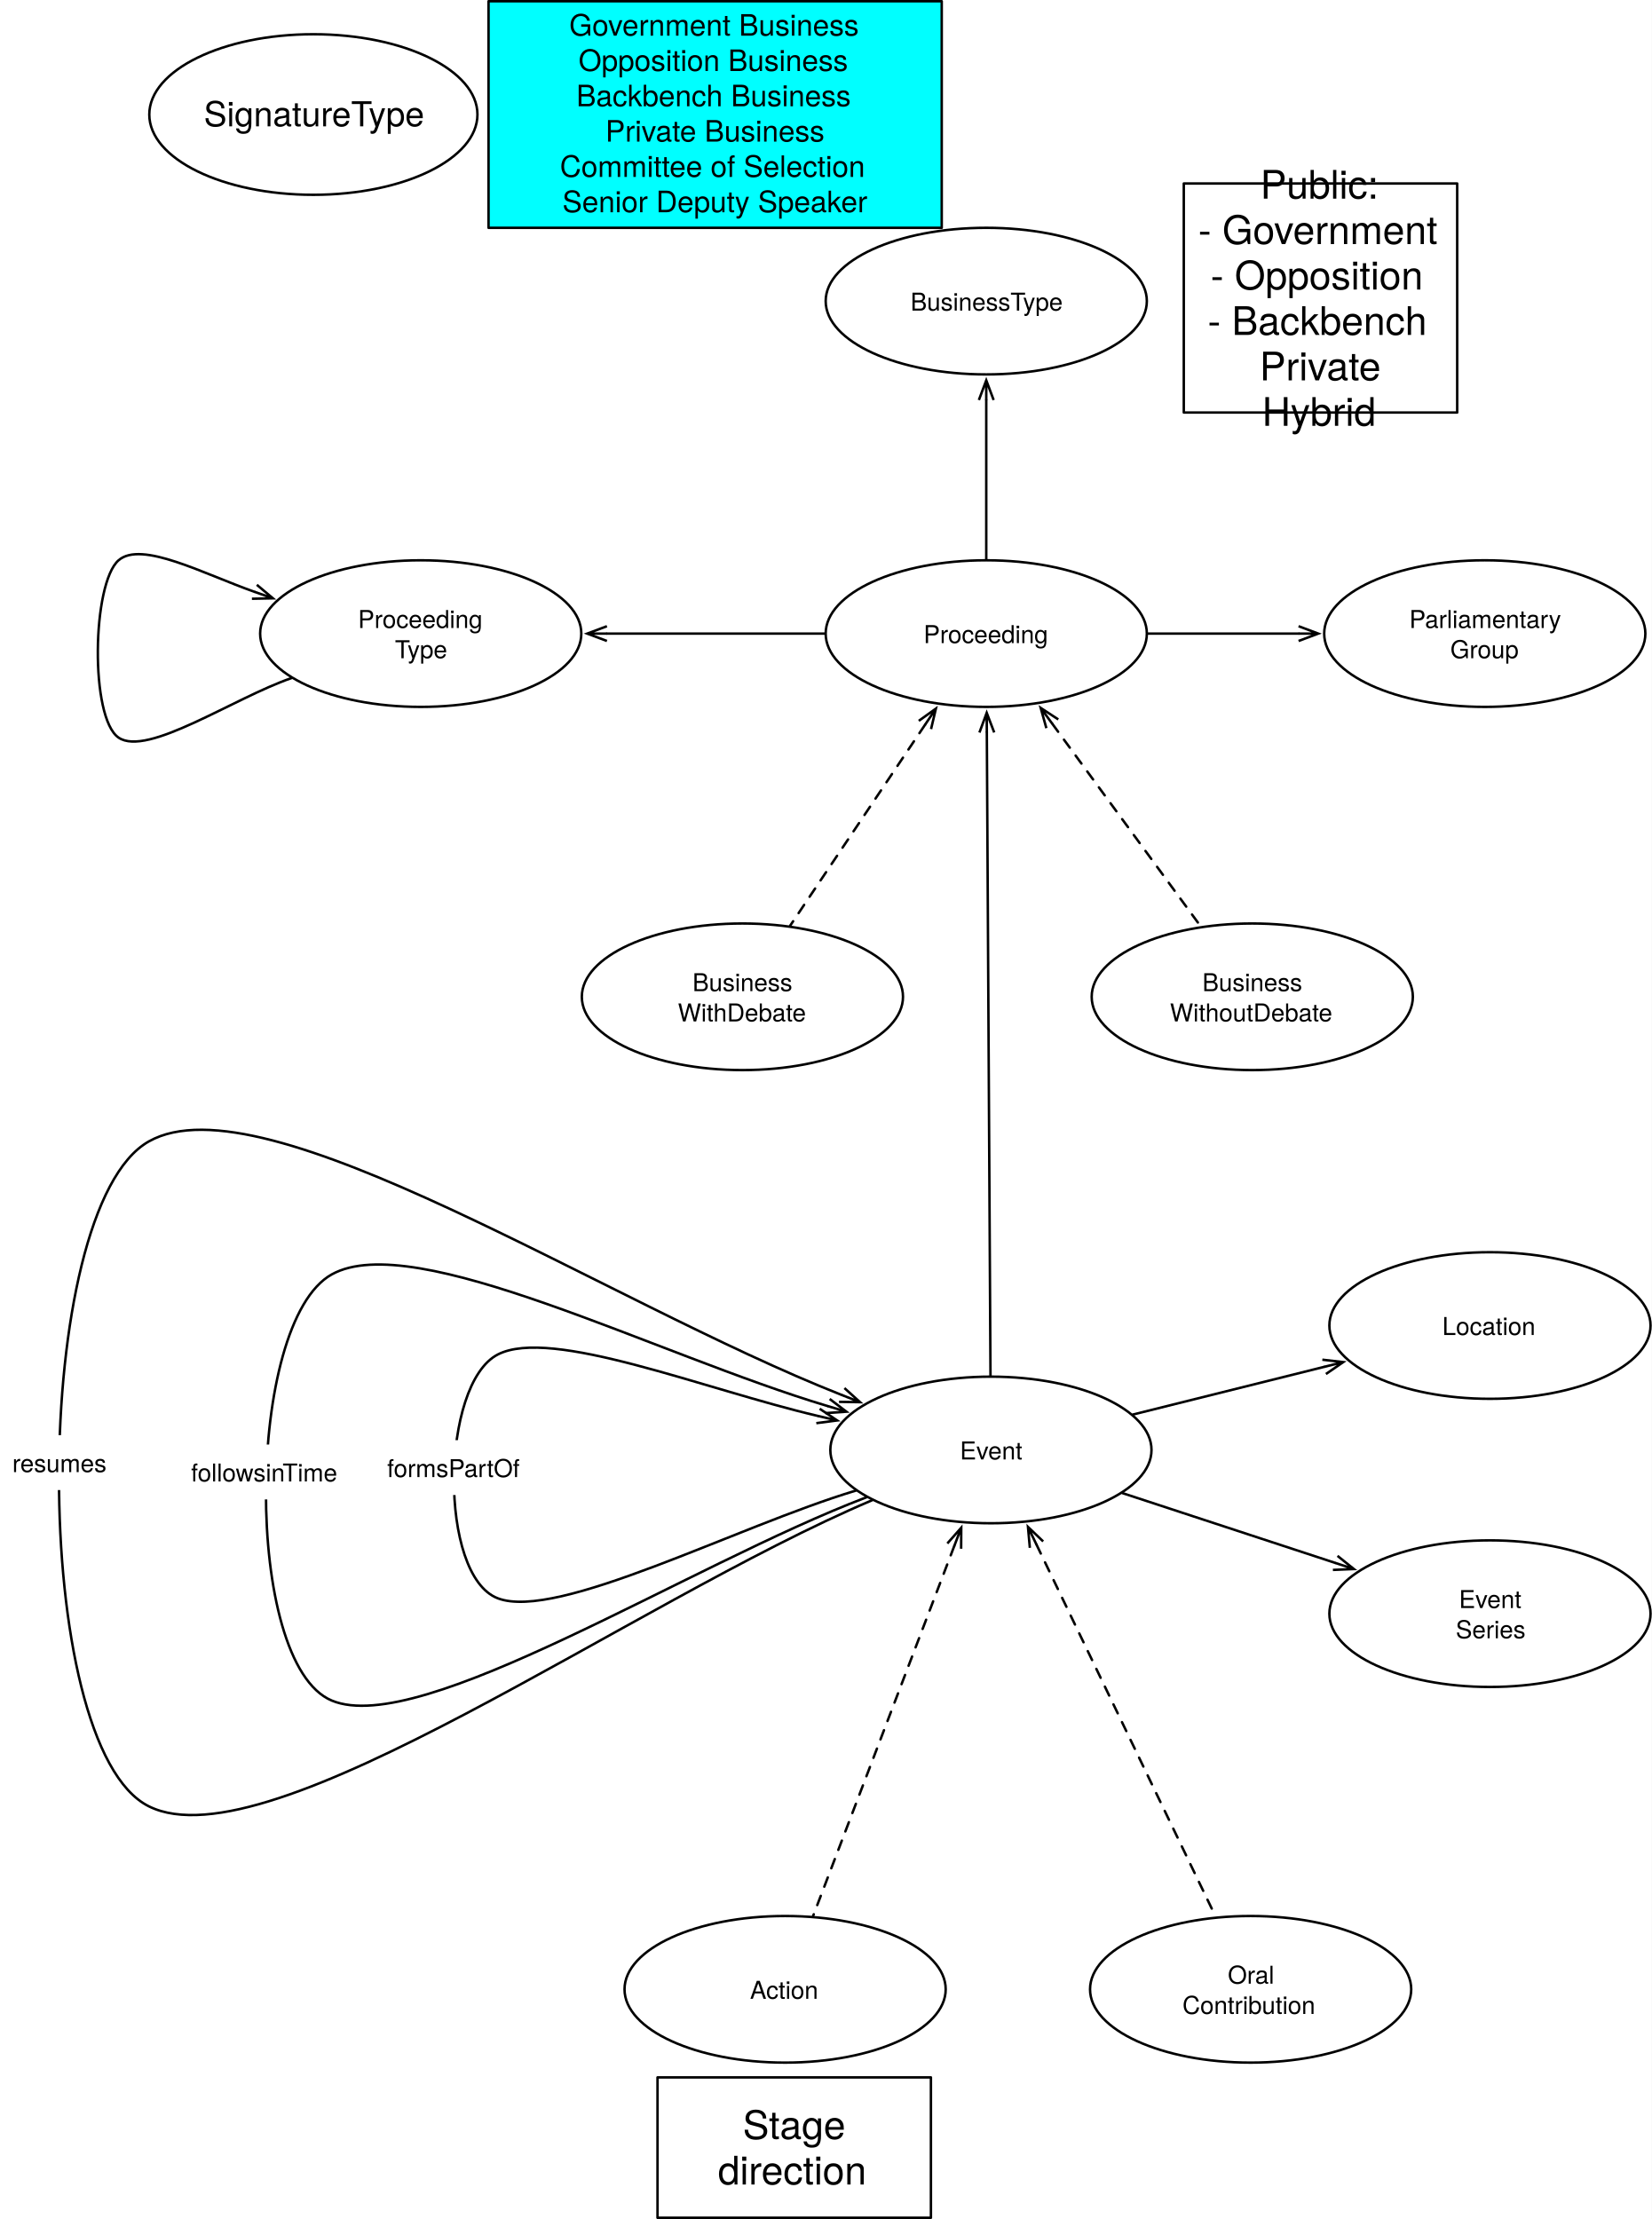
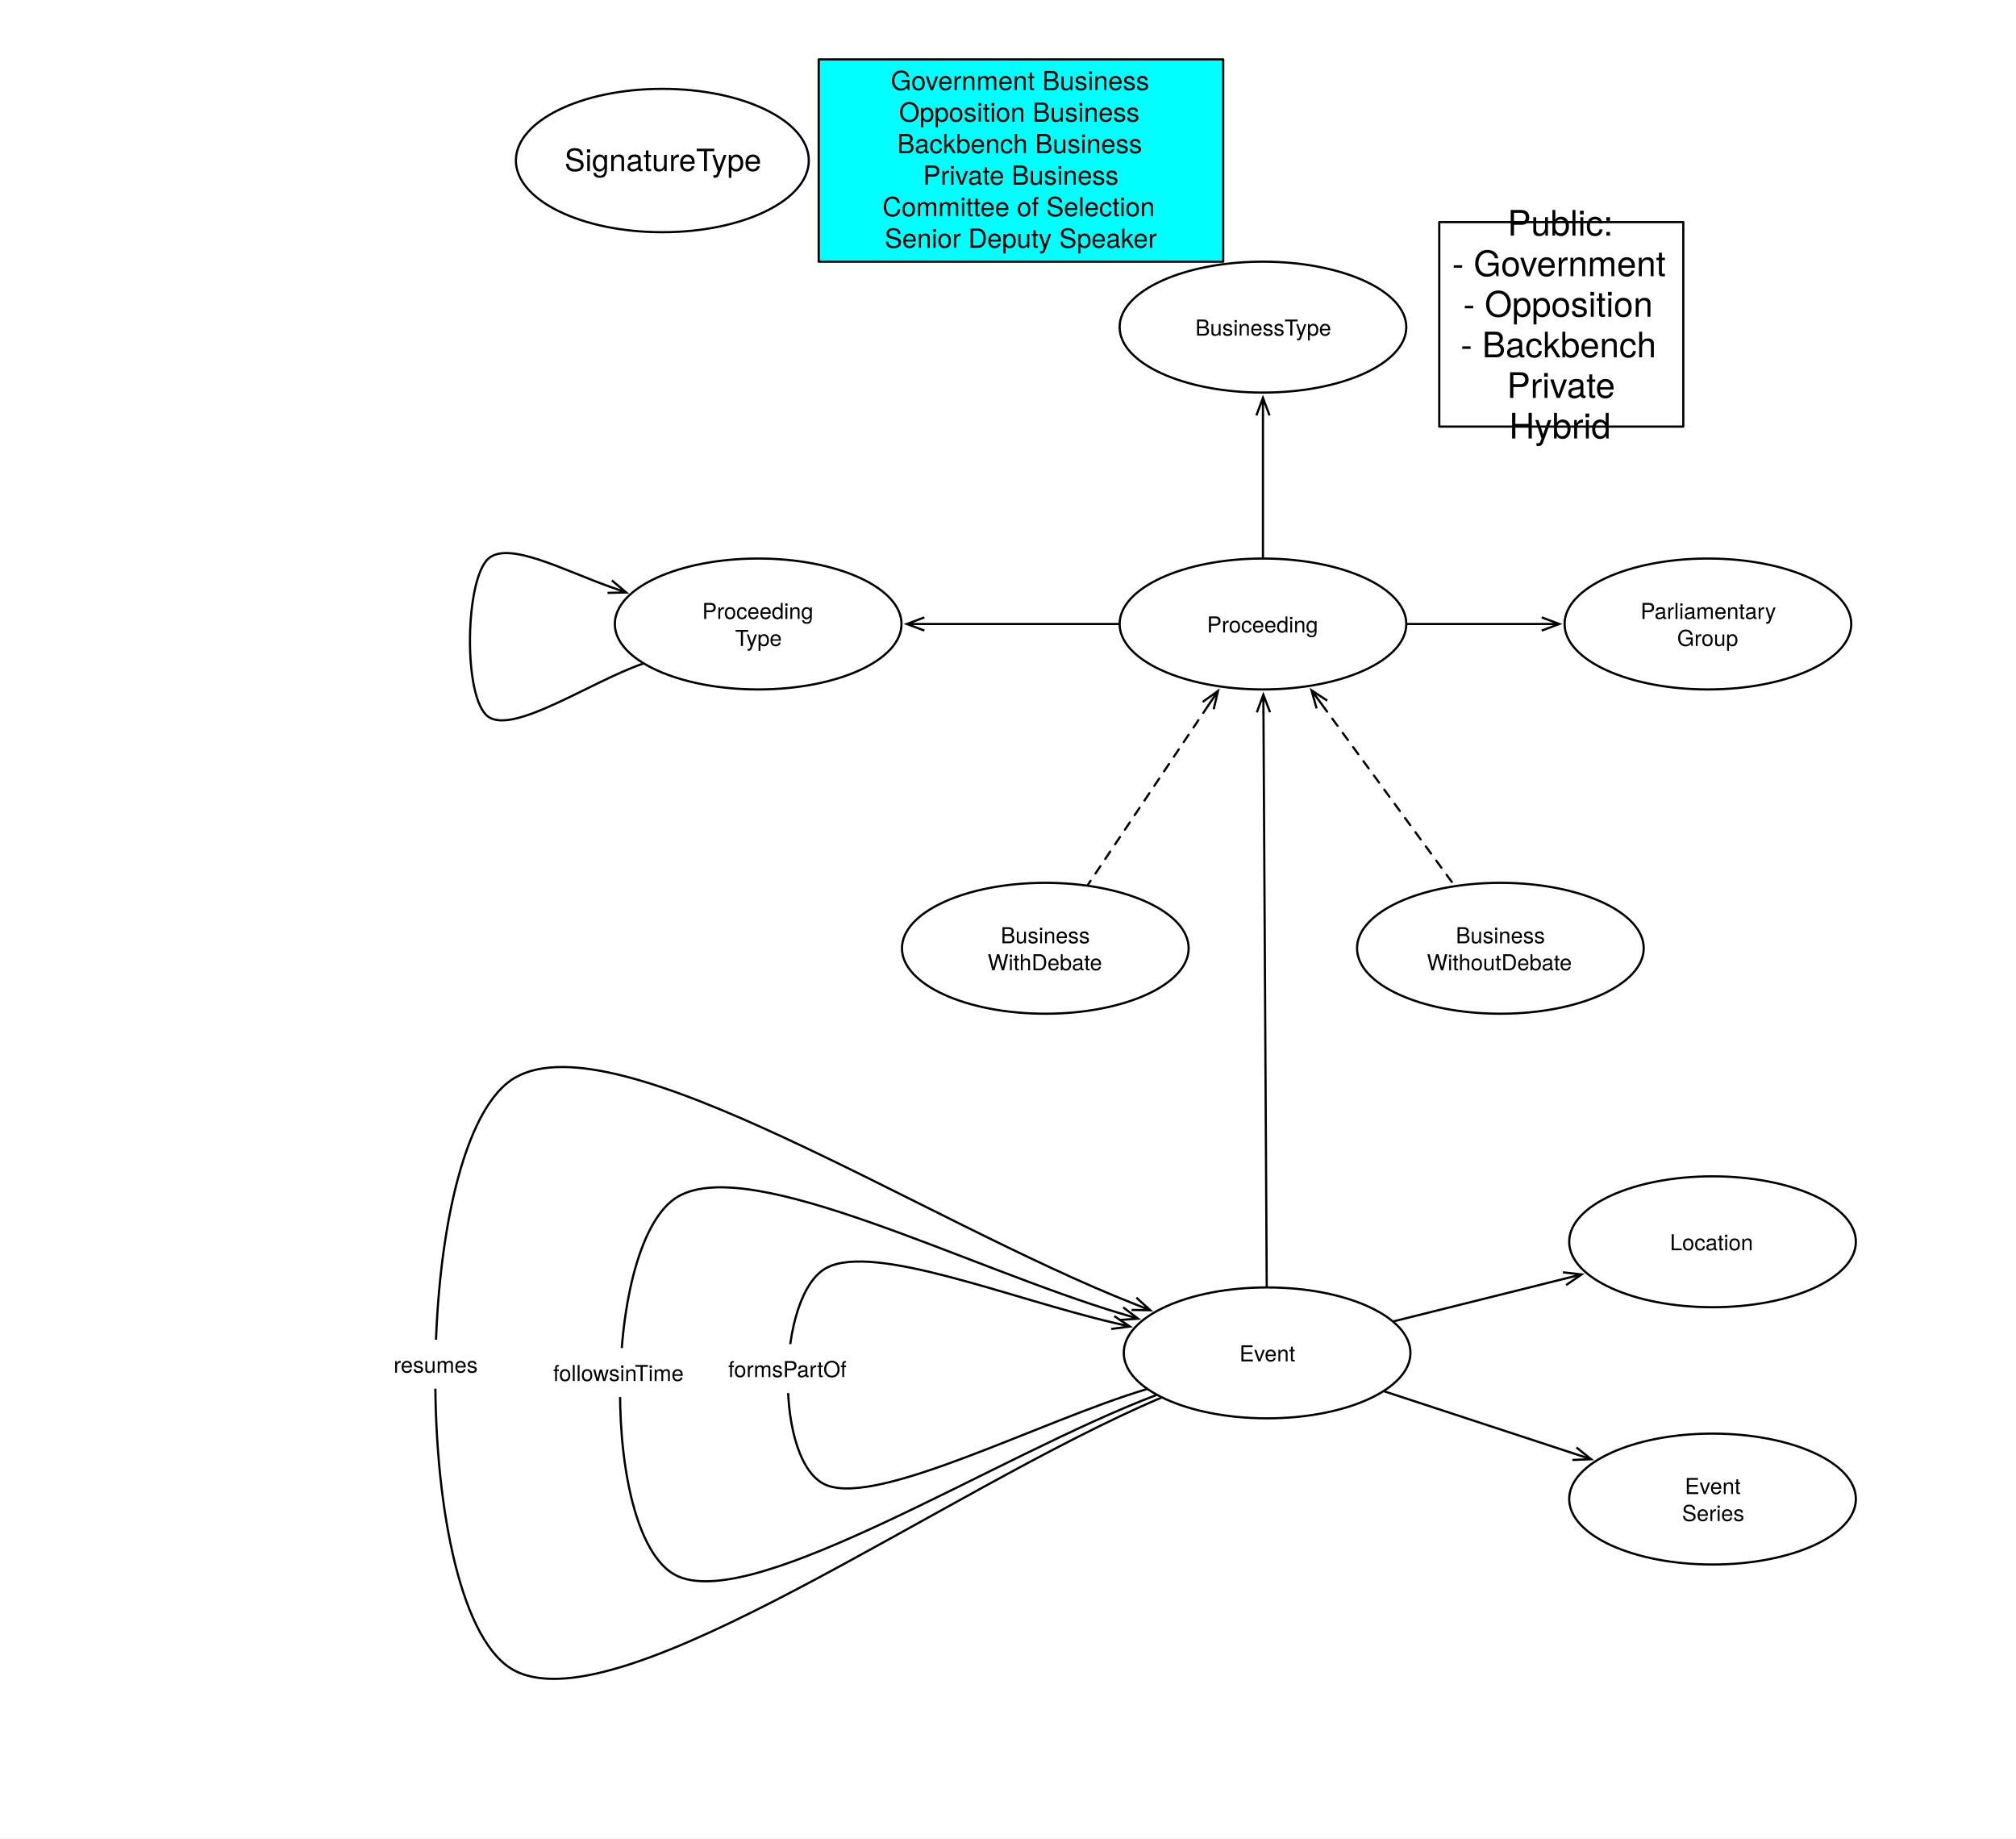
- <svg xmlns="http://www.w3.org/2000/svg" version="1.1" viewBox="174.051 26.5 670.611 901" width="670.611" height="901">
+ <svg xmlns="http://www.w3.org/2000/svg" version="1.1" viewBox="0 0 917 836" width="917" height="836">
  <defs>
    <marker orient="auto" overflow="visible" markerUnits="strokeWidth" id="StickArrow_Marker" stroke-linejoin="miter" stroke-miterlimit="10" viewBox="-9 -4 10 8" markerWidth="10" markerHeight="8" color="black">
      <g>
        <path d="M -8 0 L 0 0 M 0 3 L -8 0 L 0 -3" fill="none" stroke="currentColor" stroke-width="1" />
      </g>
    </marker>
  </defs>
  <g id="Canvas_1" fill="none" fill-opacity="1" stroke-opacity="1" stroke="none" stroke-dasharray="none">
-     <rect fill="white" x="174.051" y="26.5" width="670.611" height="901" />
+     <rect fill="white" x="0" y="0" width="917" height="836" />
    <g id="Canvas_1_Layer_1">
      <g id="Graphic_987">
        <ellipse cx="574.468" cy="283.764" rx="65.197" ry="29.764" fill="white" />
        <ellipse cx="574.468" cy="283.764" rx="65.197" ry="29.764" stroke="black" stroke-linecap="round" stroke-linejoin="round" stroke-width="1" />
        <text transform="translate(527.3105 277.6238)" fill="black">
          <tspan font-family="Helvetica Neue" font-size="10" fill="black" x="21.692" y="10">Proceeding</tspan>
-         </text>
-       </g>
-       <g id="Graphic_990">
-         <ellipse cx="681.803" cy="834.236" rx="65.197" ry="29.764" fill="white" />
-         <ellipse cx="681.803" cy="834.236" rx="65.197" ry="29.764" stroke="black" stroke-linecap="round" stroke-linejoin="round" stroke-width="1" />
-         <text transform="translate(634.6457 821.9562)" fill="black">
-           <tspan font-family="Helvetica Neue" font-size="10" fill="black" x="37.897" y="10">Oral</tspan>
-           <tspan font-family="Helvetica Neue" font-size="10" fill="black" x="19.467" y="22.28">Contribution</tspan>
        </text>
      </g>
      <g id="Graphic_993">
        <ellipse cx="576.359" cy="615.238" rx="65.197" ry="29.764" fill="white" />
        <ellipse cx="576.359" cy="615.238" rx="65.197" ry="29.764" stroke="black" stroke-linecap="round" stroke-linejoin="round" stroke-width="1" />
        <text transform="translate(529.2011 609.0979)" fill="black">
          <tspan font-family="Helvetica Neue" font-size="10" fill="black" x="34.562" y="10">Event</tspan>
        </text>
      </g>
      <g id="Graphic_994">
        <ellipse cx="778.965" cy="564.71" rx="65.197" ry="29.764" fill="white" />
        <ellipse cx="778.965" cy="564.71" rx="65.197" ry="29.764" stroke="black" stroke-linecap="round" stroke-linejoin="round" stroke-width="1" />
        <text transform="translate(731.8075 558.5704)" fill="black">
          <tspan font-family="Helvetica Neue" font-size="10" fill="black" x="27.802" y="10">Location</tspan>
        </text>
      </g>
      <g id="Line_996">
        <line x1="711.643" y1="581.5" x2="634.075" y2="600.844" marker-start="url(#StickArrow_Marker)" stroke="black" stroke-linecap="round" stroke-linejoin="round" stroke-width="1" />
      </g>
      <g id="Line_998">
        <path d="M 506.153 601.436 C 460.104 590.66 397.874 565.288 376.162 576.474 C 352.886 588.466 351.952 666.26 376.162 675.474 C 400.371 684.688 473.014 646.333 521.432 631.764" marker-start="url(#StickArrow_Marker)" stroke="black" stroke-linecap="round" stroke-linejoin="round" stroke-width="1" />
-       </g>
-       <g id="Line_999">
-         <line x1="594.869" y1="653.682" x2="667.588" y2="804.712" marker-start="url(#StickArrow_Marker)" stroke="black" stroke-linecap="round" stroke-linejoin="round" stroke-dasharray="4.0,4.0" stroke-width="1" />
      </g>
      <g id="Line_1000">
        <line x1="574.697" y1="323.927" x2="576.186" y2="584.974" marker-start="url(#StickArrow_Marker)" stroke="black" stroke-linecap="round" stroke-linejoin="round" stroke-width="1" />
      </g>
      <g id="Graphic_1001">
        <ellipse cx="344.862" cy="283.764" rx="65.197" ry="29.764" fill="white" />
        <ellipse cx="344.862" cy="283.764" rx="65.197" ry="29.764" stroke="black" stroke-linecap="round" stroke-linejoin="round" stroke-width="1" />
        <text transform="translate(297.7042 271.4838)" fill="black">
          <tspan font-family="Helvetica Neue" font-size="10" fill="black" x="21.692" y="10">Proceeding</tspan>
          <tspan font-family="Helvetica Neue" font-size="10" fill="black" x="36.692" y="22.28">Type</tspan>
        </text>
      </g>
      <g id="Line_1002">
        <line x1="420.459" y1="283.764" x2="508.771" y2="283.764" marker-start="url(#StickArrow_Marker)" stroke="black" stroke-linecap="round" stroke-linejoin="round" stroke-width="1" />
      </g>
      <g id="Graphic_1003">
        <ellipse cx="776.862" cy="283.764" rx="65.197" ry="29.764" fill="white" />
        <ellipse cx="776.862" cy="283.764" rx="65.197" ry="29.764" stroke="black" stroke-linecap="round" stroke-linejoin="round" stroke-width="1" />
        <text transform="translate(729.7042 271.4838)" fill="black">
          <tspan font-family="Helvetica Neue" font-size="10" fill="black" x="16.507" y="10">Parliamentary</tspan>
          <tspan font-family="Helvetica Neue" font-size="10" fill="black" x="33.172" y="22.28">Group</tspan>
        </text>
      </g>
      <g id="Line_1004">
        <line x1="701.265" y1="283.764" x2="640.165" y2="283.764" marker-start="url(#StickArrow_Marker)" stroke="black" stroke-linecap="round" stroke-linejoin="round" stroke-width="1" />
      </g>
      <g id="Graphic_1005">
        <ellipse cx="778.965" cy="681.71" rx="65.197" ry="29.764" fill="white" />
        <ellipse cx="778.965" cy="681.71" rx="65.197" ry="29.764" stroke="black" stroke-linecap="round" stroke-linejoin="round" stroke-width="1" />
        <text transform="translate(731.8075 669.4304)" fill="black">
          <tspan font-family="Helvetica Neue" font-size="10" fill="black" x="34.562" y="10">Event</tspan>
          <tspan font-family="Helvetica Neue" font-size="10" fill="black" x="33.272" y="22.28">Series</tspan>
        </text>
      </g>
      <g id="Line_1006">
        <line x1="716.132" y1="661.096" x2="629.785" y2="632.766" marker-start="url(#StickArrow_Marker)" stroke="black" stroke-linecap="round" stroke-linejoin="round" stroke-width="1" />
      </g>
      <g id="Graphic_1009">
        <rect x="326.24" y="611.259" width="64.45" height="22.28" fill="white" />
        <text transform="translate(331.2405 616.259)" fill="black">
          <tspan font-family="Helvetica Neue" font-size="10" fill="black" x="3659295e-19" y="10">formsPartOf</tspan>
        </text>
      </g>
      <g id="Line_1011">
        <path d="M 510.031 597.405 C 440.11 576.5 342.341 525.327 308.768 543.947 C 273.641 563.428 272.601 701.917 308.768 717.002 C 344.936 732.087 453.46 661.976 525.795 634.467" marker-start="url(#StickArrow_Marker)" stroke="black" stroke-linecap="round" stroke-linejoin="round" stroke-width="1" />
      </g>
      <g id="Graphic_1010">
        <rect x="246.633" y="613.041" width="71.1" height="22.28" fill="white" />
        <text transform="translate(251.6326 618.041)" fill="black">
          <tspan font-family="Helvetica Neue" font-size="10" fill="black" x="0" y="10">followsinTime</tspan>
        </text>
      </g>
      <g id="Graphic_1016">
        <ellipse cx="475.468" cy="431.236" rx="65.197" ry="29.764" fill="white" />
        <ellipse cx="475.468" cy="431.236" rx="65.197" ry="29.764" stroke="black" stroke-linecap="round" stroke-linejoin="round" stroke-width="1" />
        <text transform="translate(428.3105 418.9562)" fill="black">
          <tspan font-family="Helvetica Neue" font-size="10" fill="black" x="26.877" y="10">Business</tspan>
          <tspan font-family="Helvetica Neue" font-size="10" fill="black" x="20.947" y="22.28">WithDebate</tspan>
        </text>
      </g>
      <g id="Line_1017">
        <line x1="549.564" y1="320.862" x2="494.854" y2="402.358" marker-start="url(#StickArrow_Marker)" stroke="black" stroke-linecap="round" stroke-linejoin="round" stroke-dasharray="4.0,4.0" stroke-width="1" />
      </g>
      <g id="Graphic_1018">
        <ellipse cx="682.468" cy="431.236" rx="65.197" ry="29.764" fill="white" />
        <ellipse cx="682.468" cy="431.236" rx="65.197" ry="29.764" stroke="black" stroke-linecap="round" stroke-linejoin="round" stroke-width="1" />
        <text transform="translate(635.3105 418.9562)" fill="black">
          <tspan font-family="Helvetica Neue" font-size="10" fill="black" x="26.877" y="10">Business</tspan>
          <tspan font-family="Helvetica Neue" font-size="10" fill="black" x="13.722" y="22.28">WithoutDebate</tspan>
        </text>
      </g>
      <g id="Line_1019">
        <line x1="601.29" y1="320.389" x2="661.496" y2="402.599" marker-start="url(#StickArrow_Marker)" stroke="black" stroke-linecap="round" stroke-linejoin="round" stroke-dasharray="4.0,4.0" stroke-width="1" />
      </g>
-       <g id="Graphic_1036">
-         <ellipse cx="492.803" cy="834.236" rx="65.197" ry="29.764" fill="white" />
-         <ellipse cx="492.803" cy="834.236" rx="65.197" ry="29.764" stroke="black" stroke-linecap="round" stroke-linejoin="round" stroke-width="1" />
-         <text transform="translate(445.6457 828.0962)" fill="black">
-           <tspan font-family="Helvetica Neue" font-size="10" fill="black" x="32.897" y="10">Action</tspan>
-         </text>
-       </g>
-       <g id="Line_1037">
-         <line x1="561.463" y1="654.279" x2="504.17" y2="804.444" marker-start="url(#StickArrow_Marker)" stroke="black" stroke-linecap="round" stroke-linejoin="round" stroke-dasharray="4.0,4.0" stroke-width="1" />
-       </g>
-       <g id="Graphic_1038">
-         <rect x="441" y="870" width="111" height="57" fill="white" />
-         <rect x="441" y="870" width="111" height="57" stroke="black" stroke-linecap="round" stroke-linejoin="round" stroke-width="1" />
-         <text transform="translate(446 880.052)" fill="black">
-           <tspan font-family="Helvetica Neue" font-size="16" fill="black" x="29.612" y="15">Stage </tspan>
-           <tspan font-family="Helvetica Neue" font-size="16" fill="black" x="19.532" y="33.448">direction</tspan>
-         </text>
-       </g>
      <g id="Line_1040">
        <path d="M 515.792 592.911 C 419.187 554.899 281.404 463.552 234.504 489.947 C 186.086 517.196 185.578 735.662 234.504 759.947 C 283.43 784.231 430.238 677.092 528.09 635.67" marker-start="url(#StickArrow_Marker)" stroke="black" stroke-linecap="round" stroke-linejoin="round" stroke-width="1" />
      </g>
      <g id="Graphic_1039">
        <rect x="174.051" y="609.237" width="47.98" height="22.28" fill="white" />
        <text transform="translate(179.0513 614.2369)" fill="black">
          <tspan font-family="Helvetica Neue" font-size="10" fill="black" x="0" y="10">resumes</tspan>
        </text>
      </g>
      <g id="Graphic_1041">
        <ellipse cx="574.468" cy="148.764" rx="65.197" ry="29.764" fill="white" />
        <ellipse cx="574.468" cy="148.764" rx="65.197" ry="29.764" stroke="black" stroke-linecap="round" stroke-linejoin="round" stroke-width="1" />
        <text transform="translate(527.3105 142.6238)" fill="black">
          <tspan font-family="Helvetica Neue" font-size="10" fill="black" x="16.412" y="10">BusinessType</tspan>
        </text>
      </g>
      <g id="Line_1042">
        <line x1="574.468" y1="188.928" x2="574.468" y2="253.5" marker-start="url(#StickArrow_Marker)" stroke="black" stroke-linecap="round" stroke-linejoin="round" stroke-width="1" />
      </g>
      <g id="Graphic_1043">
        <rect x="654.665" y="101" width="111" height="93" fill="white" />
        <rect x="654.665" y="101" width="111" height="93" stroke="black" stroke-linecap="round" stroke-linejoin="round" stroke-width="1" />
        <text transform="translate(659.6648 92.15601)" fill="black">
          <tspan font-family="Helvetica Neue" font-size="16" fill="black" x="26.052" y="15">Public:</tspan>
          <tspan font-family="Helvetica Neue" font-size="16" fill="black" x=".86" y="33.448">- Government</tspan>
          <tspan font-family="Helvetica Neue" font-size="16" fill="black" x="5.892" y="51.896">- Opposition</tspan>
          <tspan font-family="Helvetica Neue" font-size="16" fill="black" x="4.708" y="70.344">- Backbench</tspan>
          <tspan font-family="Helvetica Neue" font-size="16" fill="black" x="25.764" y="88.792">Private</tspan>
          <tspan font-family="Helvetica Neue" font-size="16" fill="black" x="26.796" y="107.24">Hybrid</tspan>
        </text>
      </g>
      <g id="Line_1044">
        <path d="M 277.325 266.784 C 256.737 259.522 231.468 245.911 222.192 254 C 211.426 263.387 210.503 318.026 222.192 326 C 233.88 333.974 268.953 309.9 292.33 301.851" marker-start="url(#StickArrow_Marker)" stroke="black" stroke-linecap="round" stroke-linejoin="round" stroke-width="1" />
      </g>
      <g id="Graphic_1048">
        <rect x="372.393" y="27" width="184" height="92" fill="aqua" />
        <rect x="372.393" y="27" width="184" height="92" stroke="black" stroke-linecap="round" stroke-linejoin="round" stroke-width="1" />
        <text transform="translate(377.3932 29.992)" fill="black">
          <tspan font-family="Helvetica Neue" font-size="12" fill="black" x="27.768" y="11">Government Business</tspan>
          <tspan font-family="Helvetica Neue" font-size="12" fill="black" x="31.542" y="25.336">Opposition Business</tspan>
          <tspan font-family="Helvetica Neue" font-size="12" fill="black" x="30.654" y="39.672">Backbench Business</tspan>
          <tspan font-family="Helvetica Neue" font-size="12" fill="black" x="42.444" y="54.008">Private Business</tspan>
          <tspan font-family="Helvetica Neue" font-size="12" fill="black" x="23.988" y="68.344">Committee of Selection</tspan>
          <tspan font-family="Helvetica Neue" font-size="12" fill="black" x="24.99" y="82.68">Senior Deputy Speaker</tspan>
        </text>
      </g>
      <g id="Graphic_1047">
        <ellipse cx="301.279" cy="73" rx="66.614" ry="32.598" fill="white" />
        <ellipse cx="301.279" cy="73" rx="66.614" ry="32.598" stroke="black" stroke-linecap="round" stroke-linejoin="round" stroke-width="1" />
        <text transform="translate(252.9877 64.804)" fill="black">
          <tspan font-family="Helvetica Neue" font-size="14" fill="black" x="3.82" y="13">SignatureType</tspan>
        </text>
      </g>
    </g>
  </g>
</svg>
